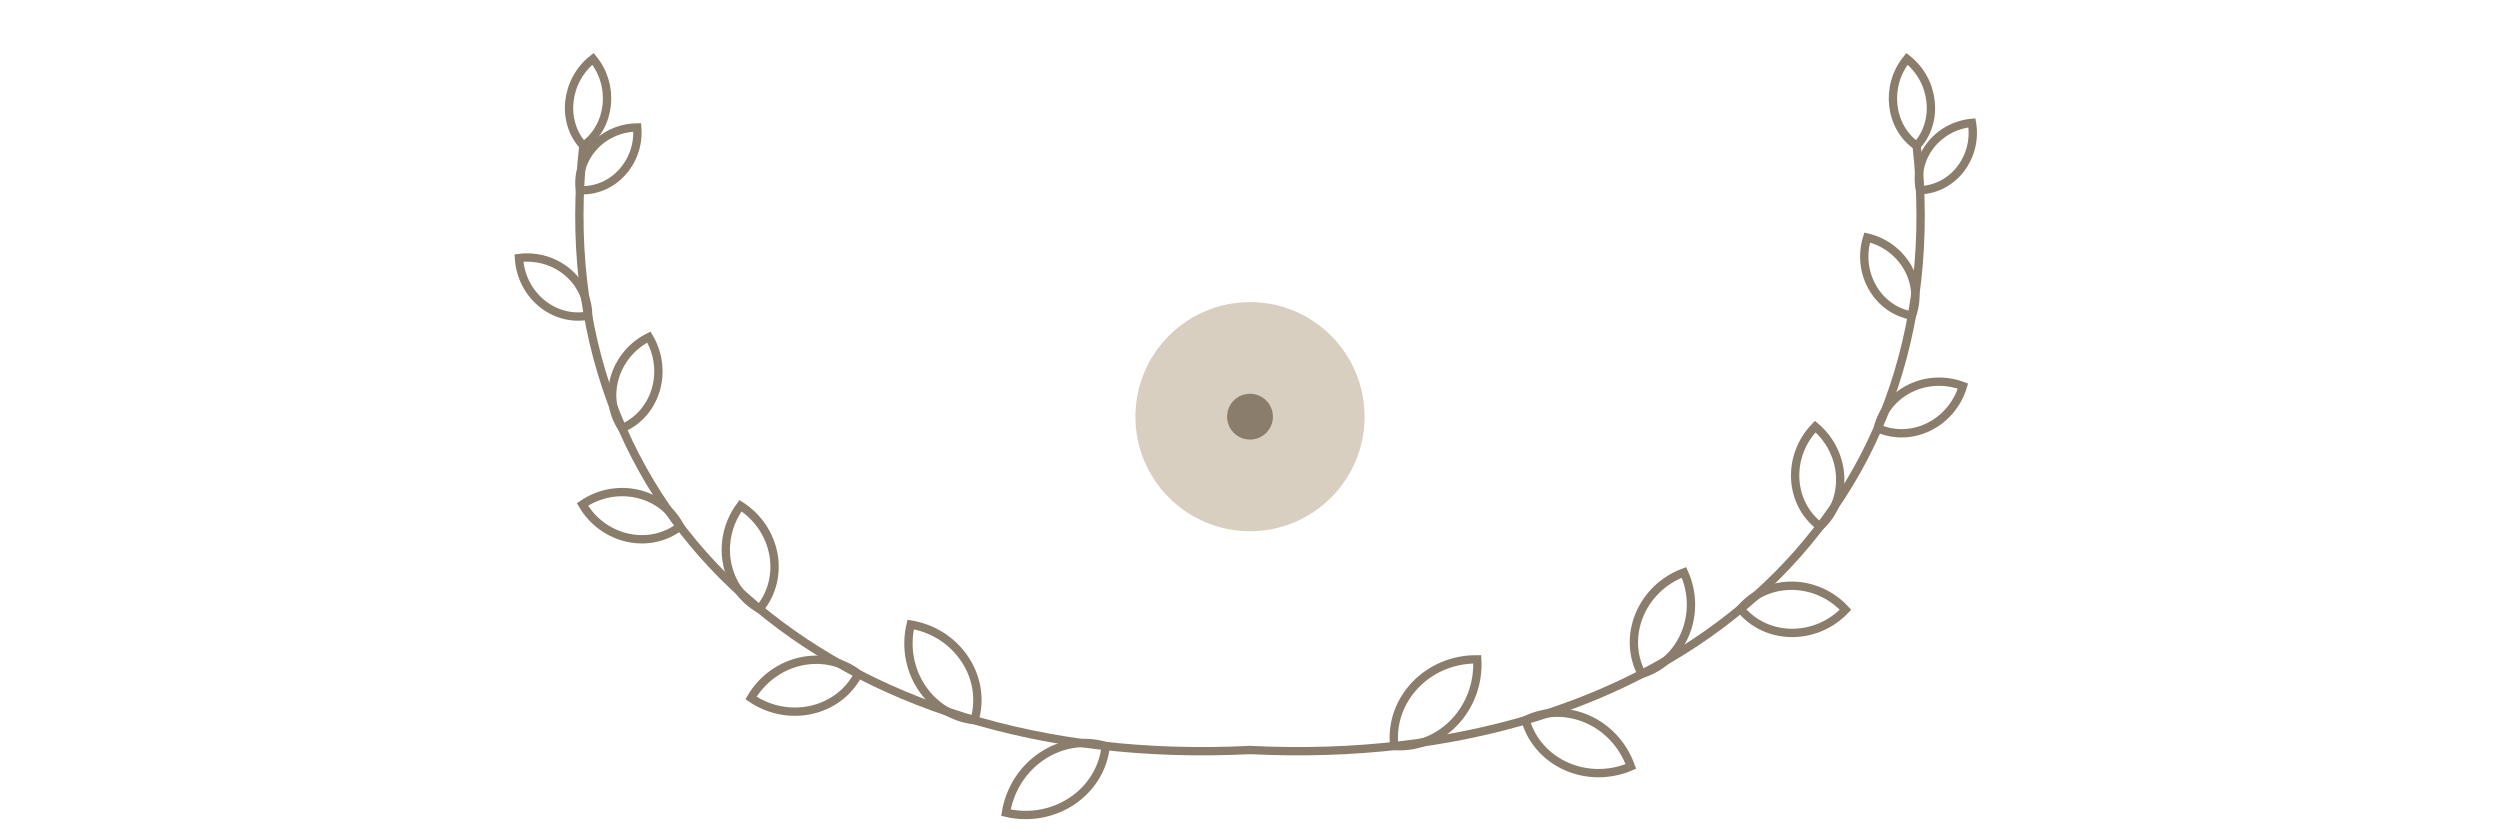
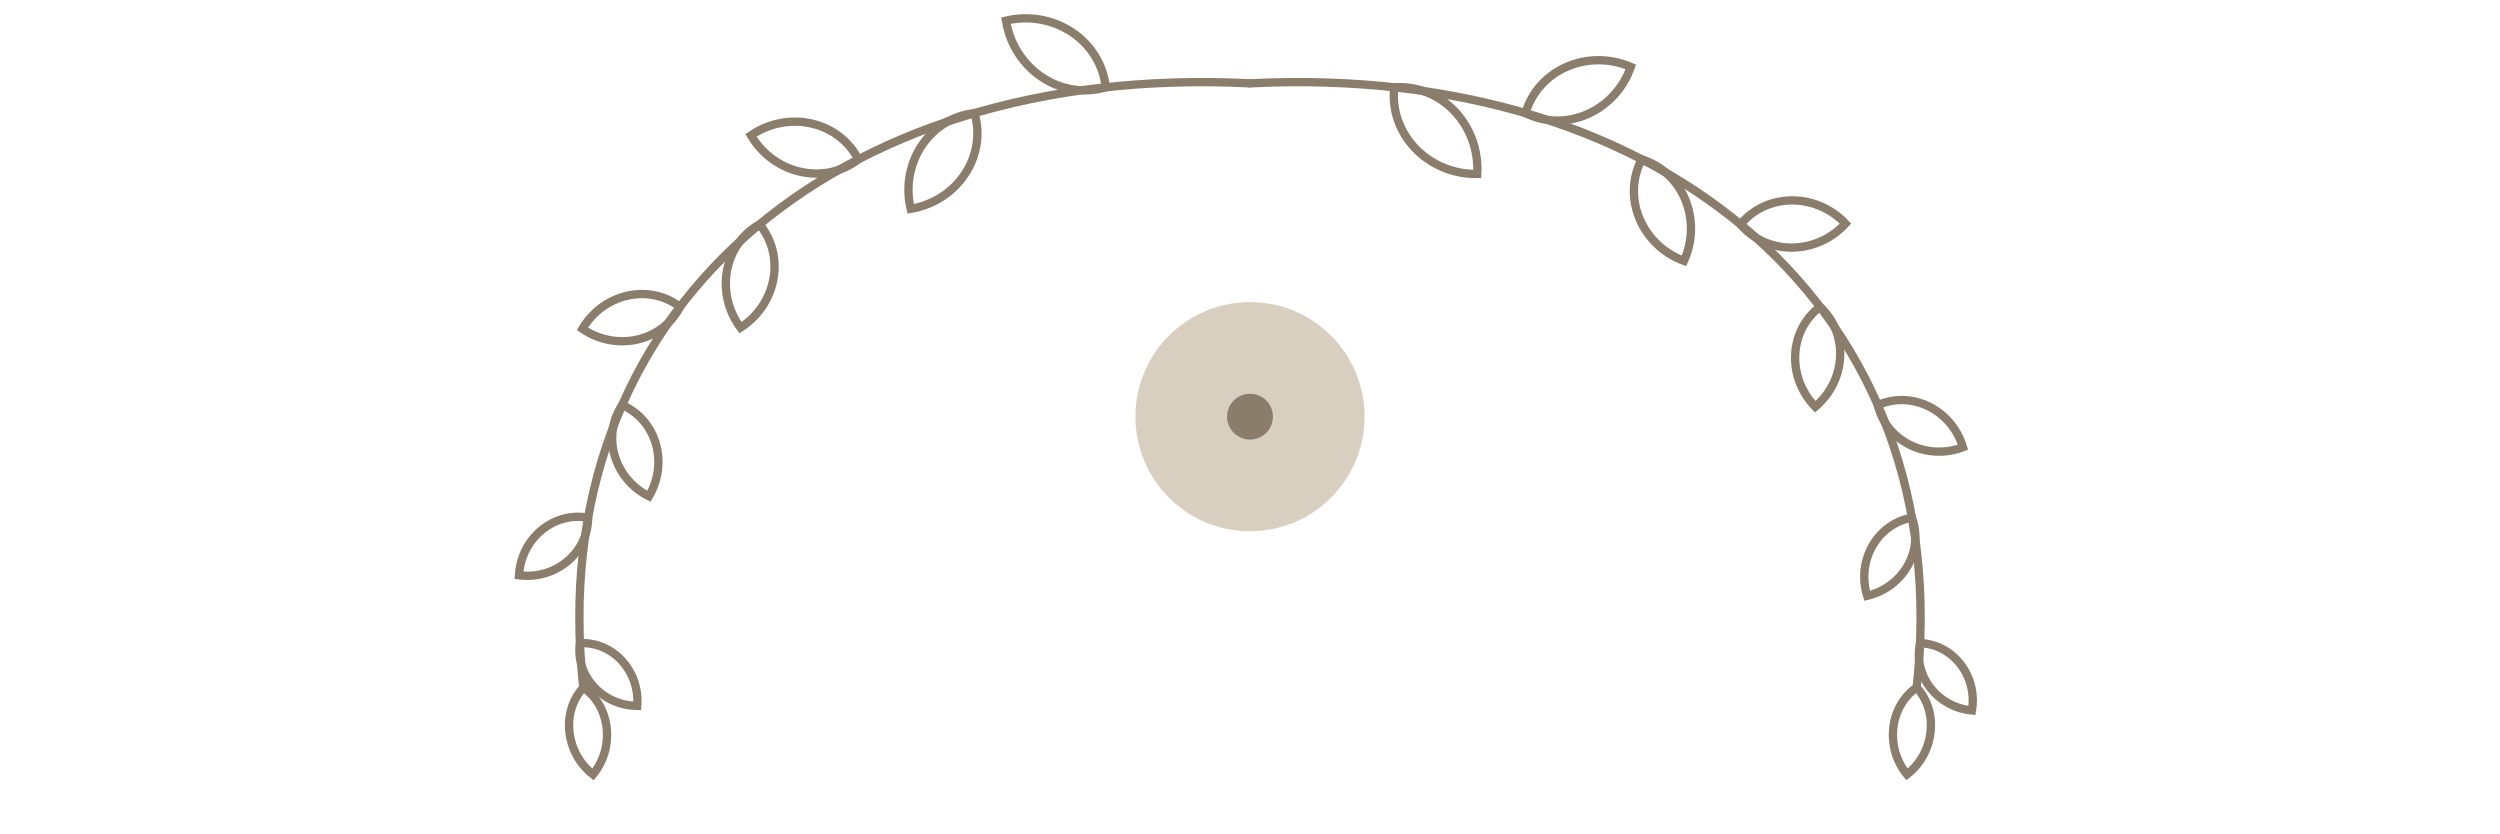
<svg xmlns="http://www.w3.org/2000/svg" viewBox="0 0 240 80" width="240" height="80">
-   <path d="M120,72 C80,74 52,50 56,14" fill="none" stroke="#8B7D6B" stroke-width="0.8" stroke-linecap="round" />
-   <g transform="translate(106.15 71.62) rotate(-213.74)">
-     <path d="M0 0C2.88 -3.46 8.29 -3.46 11.52 0C8.29 3.46 2.88 3.46 0 0Z" fill="none" stroke="#8B7D6B" stroke-width="0.8" />
+   <g transform="matrix(1 0 0 -1 0 80)">
+     <path d="M120,72 C80,74 52,50 56,14" fill="none" stroke="#8B7D6B" stroke-width="0.8" stroke-linecap="round" />
+     <g transform="translate(106.15 71.62) rotate(-213.74)">
+       <path d="M0 0C2.88 -3.46 8.29 -3.46 11.52 0C8.29 3.46 2.88 3.46 0 0Z" fill="none" stroke="#8B7D6B" stroke-width="0.8" />
+     </g>
+     <g transform="translate(93.55 69.14) rotate(-123.7)">
+       <path d="M0 0C2.76 -3.31 7.95 -3.31 11.04 0C7.95 3.31 2.76 3.31 0 0Z" fill="none" stroke="#8B7D6B" stroke-width="0.8" />
+     </g>
+     <g transform="translate(82.4 64.7) rotate(-192.61)">
+       <path d="M0 0C2.64 -3.17 7.6 -3.17 10.56 0C7.6 3.17 2.64 3.17 0 0Z" fill="none" stroke="#8B7D6B" stroke-width="0.8" />
+     </g>
+     <g transform="translate(72.91 58.46) rotate(-100.42)">
+       <path d="M0 0C2.52 -3.02 7.26 -3.02 10.08 0C7.26 3.02 2.52 3.02 0 0Z" fill="none" stroke="#8B7D6B" stroke-width="0.8" />
+     </g>
+     <g transform="translate(65.28 50.54) rotate(-167.29)">
+       <path d="M0 0C2.4 -2.88 6.91 -2.88 9.6 0C6.91 2.88 2.4 2.88 0 0Z" fill="none" stroke="#8B7D6B" stroke-width="0.8" />
+     </g>
+     <g transform="translate(59.73 41.11) rotate(-73.67)">
+       <path d="M0 0C2.28 -2.74 6.57 -2.74 9.12 0C6.57 2.74 2.28 2.74 0 0Z" fill="none" stroke="#8B7D6B" stroke-width="0.8" />
+     </g>
+     <g transform="translate(56.46 30.3) rotate(-140.21)">
+       <path d="M0 0C2.16 -2.59 6.22 -2.59 8.64 0C6.22 2.59 2.16 2.59 0 0Z" fill="none" stroke="#8B7D6B" stroke-width="0.8" />
+     </g>
+     <g transform="translate(55.67 18.26) rotate(-47.59)">
+       <path d="M0 0C2.04 -2.45 5.88 -2.45 8.16 0C5.88 2.45 2.04 2.45 0 0Z" fill="none" stroke="#8B7D6B" stroke-width="0.8" />
+     </g>
+     <g transform="translate(56 14) rotate(-83.66)">
+       <path d="M0 0C2.1 -2.4 6.05 -2.4 8.4 0C6.05 2.4 2.1 2.4 0 0Z" fill="none" stroke="#8B7D6B" stroke-width="0.8" />
+     </g>
+     <path d="M120,72 C160,74 188,50 184,14" fill="none" stroke="#8B7D6B" stroke-width="0.8" stroke-linecap="round" />
+     <g transform="translate(133.85 71.62) rotate(-46.26)">
+       <path d="M0 0C2.88 -3.46 8.29 -3.46 11.52 0C8.29 3.46 2.88 3.46 0 0Z" fill="none" stroke="#8B7D6B" stroke-width="0.8" />
+     </g>
+     <g transform="translate(146.45 69.14) rotate(23.7)">
+       <path d="M0 0C2.76 -3.31 7.95 -3.31 11.04 0C7.95 3.31 2.76 3.31 0 0Z" fill="none" stroke="#8B7D6B" stroke-width="0.8" />
+     </g>
+     <g transform="translate(157.6 64.7) rotate(-67.39)">
+       <path d="M0 0C2.64 -3.17 7.6 -3.17 10.56 0C7.6 3.17 2.64 3.17 0 0Z" fill="none" stroke="#8B7D6B" stroke-width="0.8" />
+     </g>
+     <g transform="translate(167.09 58.46) rotate(0.42)">
+       <path d="M0 0C2.52 -3.02 7.26 -3.02 10.08 0C7.26 3.02 2.52 3.02 0 0Z" fill="none" stroke="#8B7D6B" stroke-width="0.8" />
+     </g>
+     <g transform="translate(174.72 50.54) rotate(-92.71)">
+       <path d="M0 0C2.4 -2.88 6.91 -2.88 9.6 0C6.91 2.88 2.4 2.88 0 0Z" fill="none" stroke="#8B7D6B" stroke-width="0.8" />
+     </g>
+     <g transform="translate(180.27 41.11) rotate(-26.33)">
+       <path d="M0 0C2.28 -2.74 6.57 -2.74 9.12 0C6.57 2.74 2.28 2.74 0 0Z" fill="none" stroke="#8B7D6B" stroke-width="0.8" />
+     </g>
+     <g transform="translate(183.54 30.3) rotate(-119.79)">
+       <path d="M0 0C2.16 -2.59 6.22 -2.59 8.64 0C6.22 2.59 2.16 2.59 0 0Z" fill="none" stroke="#8B7D6B" stroke-width="0.8" />
+     </g>
+     <g transform="translate(184.33 18.26) rotate(-52.41)">
+       <path d="M0 0C2.04 -2.45 5.88 -2.45 8.16 0C5.88 2.45 2.04 2.45 0 0Z" fill="none" stroke="#8B7D6B" stroke-width="0.8" />
+     </g>
+     <g transform="translate(184 14) rotate(-96.34)">
+       <path d="M0 0C2.1 -2.4 6.05 -2.4 8.4 0C6.05 2.4 2.1 2.4 0 0Z" fill="none" stroke="#8B7D6B" stroke-width="0.8" />
+     </g>
+     <circle cx="120" cy="40" r="11" fill="#D9CFC1" />
+     <circle cx="120" cy="40" r="2.2" fill="#8B7D6B" />
  </g>
-   <g transform="translate(93.55 69.14) rotate(-123.7)">
-     <path d="M0 0C2.76 -3.31 7.95 -3.31 11.04 0C7.95 3.31 2.76 3.31 0 0Z" fill="none" stroke="#8B7D6B" stroke-width="0.8" />
-   </g>
-   <g transform="translate(82.4 64.7) rotate(-192.61)">
-     <path d="M0 0C2.64 -3.17 7.6 -3.17 10.56 0C7.6 3.17 2.64 3.17 0 0Z" fill="none" stroke="#8B7D6B" stroke-width="0.8" />
-   </g>
-   <g transform="translate(72.91 58.46) rotate(-100.42)">
-     <path d="M0 0C2.52 -3.02 7.26 -3.02 10.08 0C7.26 3.02 2.52 3.02 0 0Z" fill="none" stroke="#8B7D6B" stroke-width="0.8" />
-   </g>
-   <g transform="translate(65.28 50.54) rotate(-167.29)">
-     <path d="M0 0C2.4 -2.88 6.91 -2.88 9.6 0C6.91 2.88 2.4 2.88 0 0Z" fill="none" stroke="#8B7D6B" stroke-width="0.8" />
-   </g>
-   <g transform="translate(59.73 41.11) rotate(-73.67)">
-     <path d="M0 0C2.28 -2.74 6.57 -2.74 9.12 0C6.57 2.74 2.28 2.74 0 0Z" fill="none" stroke="#8B7D6B" stroke-width="0.8" />
-   </g>
-   <g transform="translate(56.46 30.3) rotate(-140.21)">
-     <path d="M0 0C2.16 -2.59 6.22 -2.59 8.64 0C6.22 2.59 2.16 2.59 0 0Z" fill="none" stroke="#8B7D6B" stroke-width="0.8" />
-   </g>
-   <g transform="translate(55.67 18.26) rotate(-47.59)">
-     <path d="M0 0C2.04 -2.45 5.88 -2.45 8.16 0C5.88 2.45 2.04 2.45 0 0Z" fill="none" stroke="#8B7D6B" stroke-width="0.8" />
-   </g>
-   <g transform="translate(56 14) rotate(-83.66)">
-     <path d="M0 0C2.1 -2.4 6.05 -2.4 8.4 0C6.05 2.4 2.1 2.4 0 0Z" fill="none" stroke="#8B7D6B" stroke-width="0.8" />
-   </g>
-   <path d="M120,72 C160,74 188,50 184,14" fill="none" stroke="#8B7D6B" stroke-width="0.8" stroke-linecap="round" />
-   <g transform="translate(133.85 71.62) rotate(-46.26)">
-     <path d="M0 0C2.88 -3.46 8.29 -3.46 11.52 0C8.29 3.46 2.88 3.46 0 0Z" fill="none" stroke="#8B7D6B" stroke-width="0.8" />
-   </g>
-   <g transform="translate(146.45 69.14) rotate(23.7)">
-     <path d="M0 0C2.76 -3.31 7.95 -3.31 11.04 0C7.95 3.31 2.76 3.31 0 0Z" fill="none" stroke="#8B7D6B" stroke-width="0.8" />
-   </g>
-   <g transform="translate(157.6 64.7) rotate(-67.39)">
-     <path d="M0 0C2.64 -3.17 7.6 -3.17 10.56 0C7.6 3.17 2.64 3.17 0 0Z" fill="none" stroke="#8B7D6B" stroke-width="0.8" />
-   </g>
-   <g transform="translate(167.09 58.46) rotate(0.42)">
-     <path d="M0 0C2.52 -3.02 7.26 -3.02 10.08 0C7.26 3.02 2.52 3.02 0 0Z" fill="none" stroke="#8B7D6B" stroke-width="0.8" />
-   </g>
-   <g transform="translate(174.72 50.54) rotate(-92.71)">
-     <path d="M0 0C2.4 -2.88 6.91 -2.88 9.6 0C6.91 2.88 2.4 2.88 0 0Z" fill="none" stroke="#8B7D6B" stroke-width="0.8" />
-   </g>
-   <g transform="translate(180.27 41.11) rotate(-26.33)">
-     <path d="M0 0C2.28 -2.74 6.57 -2.74 9.12 0C6.57 2.74 2.28 2.74 0 0Z" fill="none" stroke="#8B7D6B" stroke-width="0.8" />
-   </g>
-   <g transform="translate(183.54 30.3) rotate(-119.79)">
-     <path d="M0 0C2.16 -2.59 6.22 -2.59 8.64 0C6.22 2.59 2.16 2.59 0 0Z" fill="none" stroke="#8B7D6B" stroke-width="0.8" />
-   </g>
-   <g transform="translate(184.33 18.26) rotate(-52.41)">
-     <path d="M0 0C2.04 -2.45 5.88 -2.45 8.16 0C5.88 2.45 2.04 2.45 0 0Z" fill="none" stroke="#8B7D6B" stroke-width="0.8" />
-   </g>
-   <g transform="translate(184 14) rotate(-96.34)">
-     <path d="M0 0C2.1 -2.4 6.05 -2.4 8.4 0C6.05 2.4 2.1 2.4 0 0Z" fill="none" stroke="#8B7D6B" stroke-width="0.8" />
-   </g>
-   <circle cx="120" cy="40" r="11" fill="#D9CFC1" />
-   <circle cx="120" cy="40" r="2.2" fill="#8B7D6B" />
</svg>
